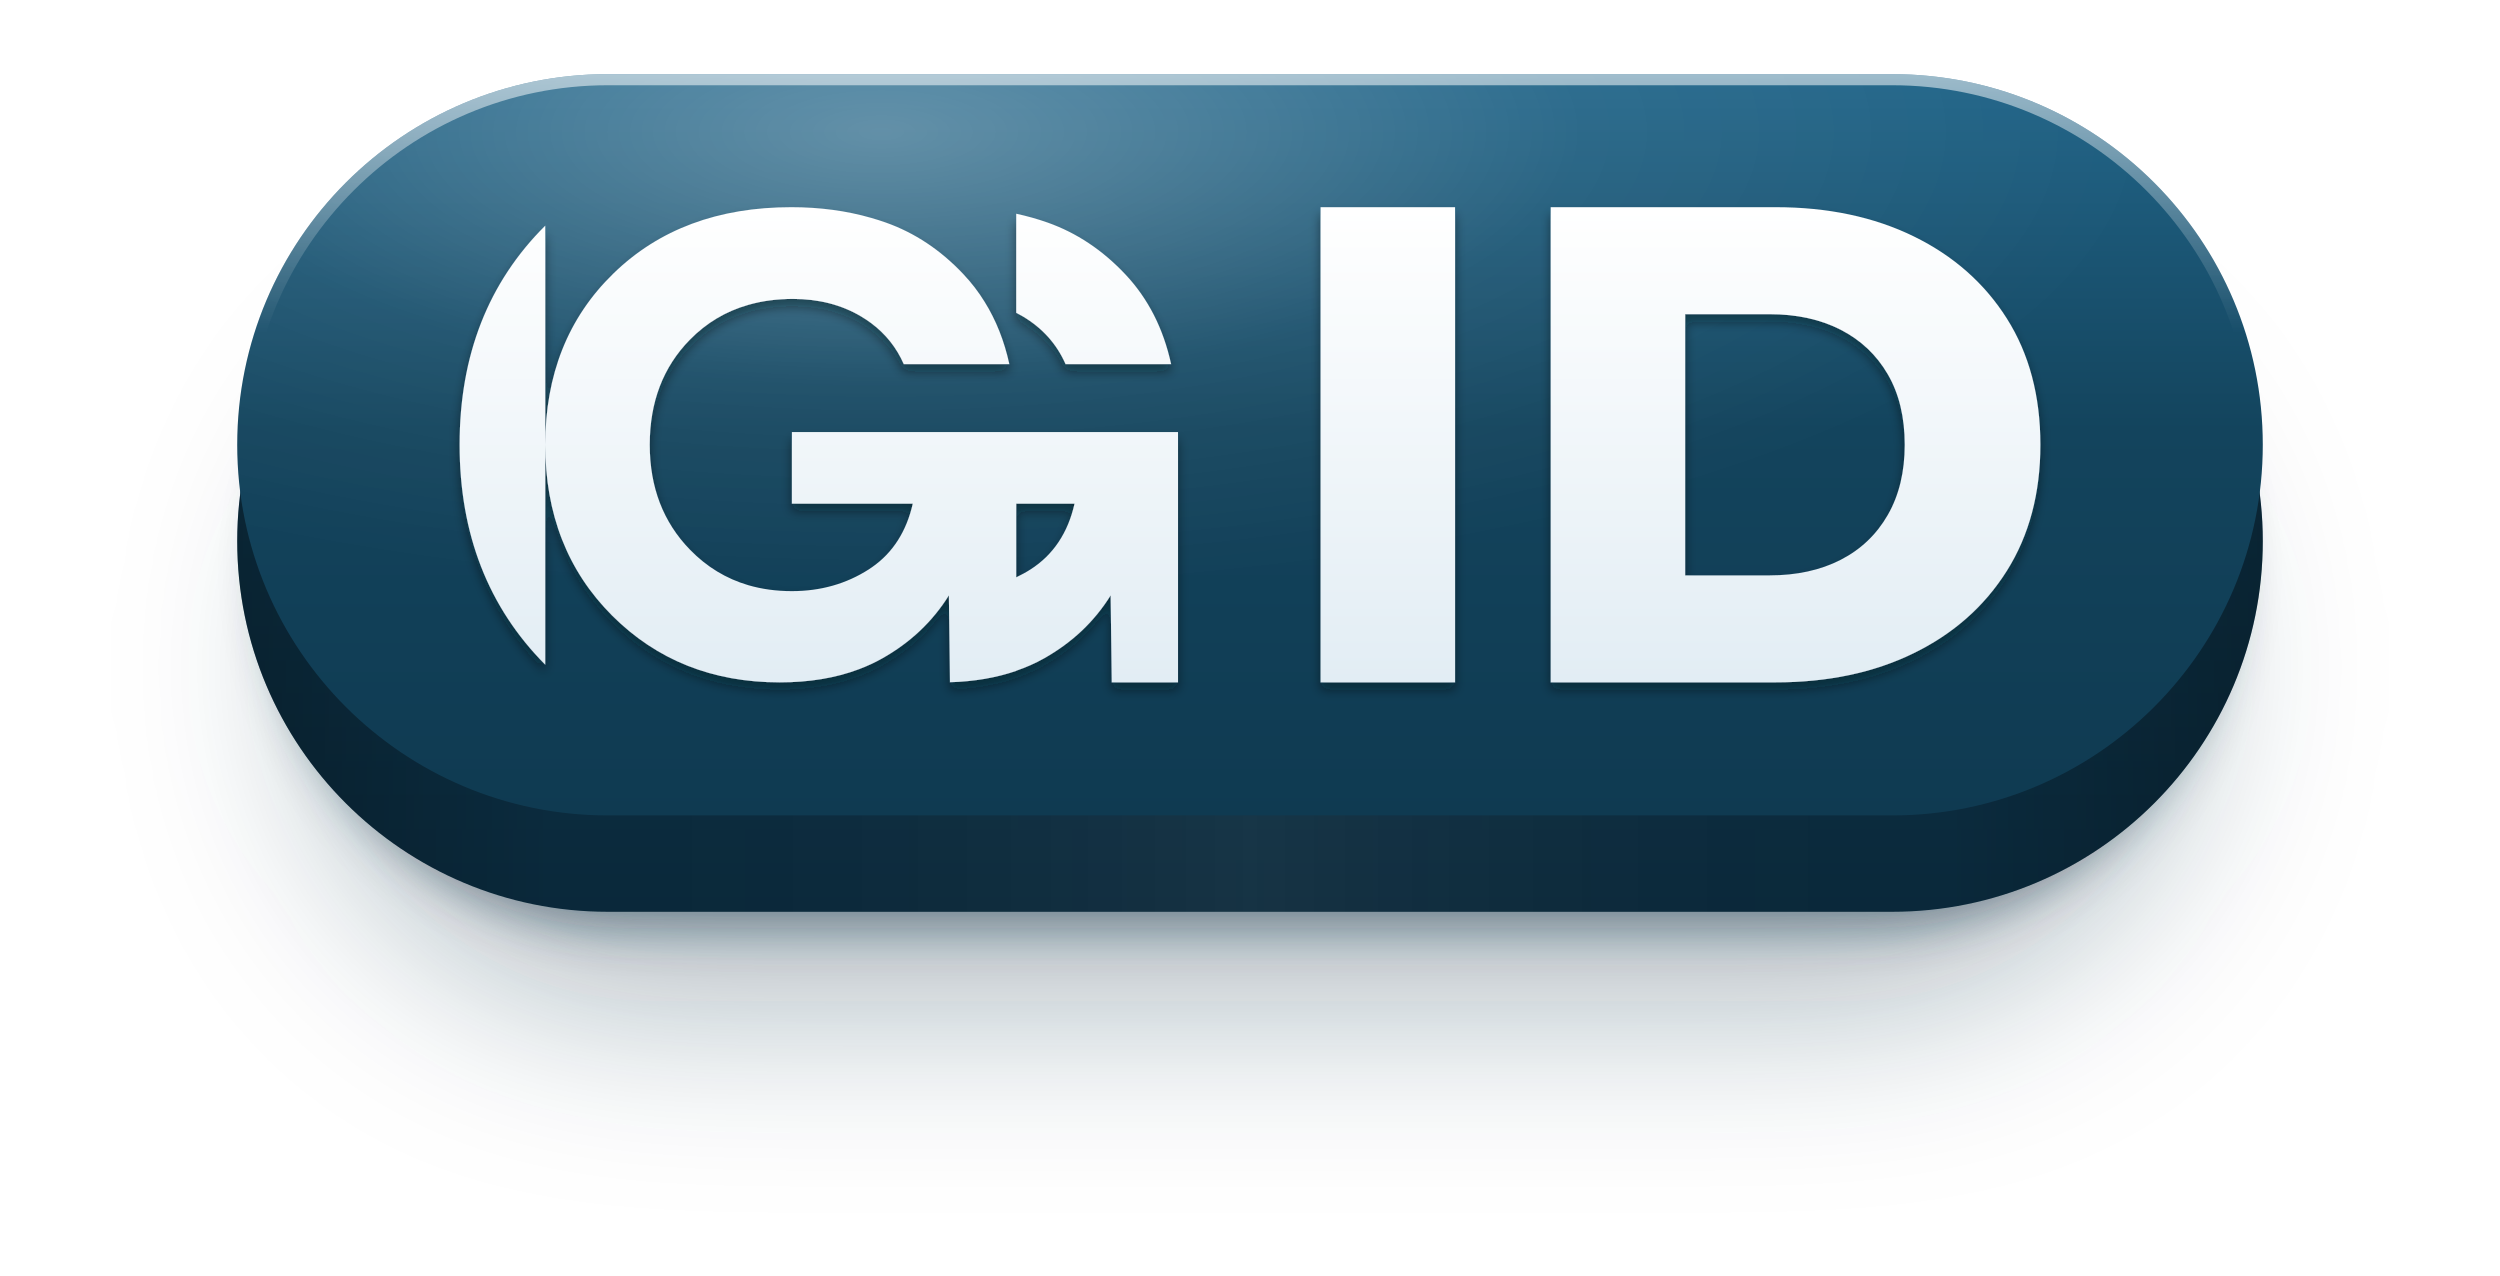
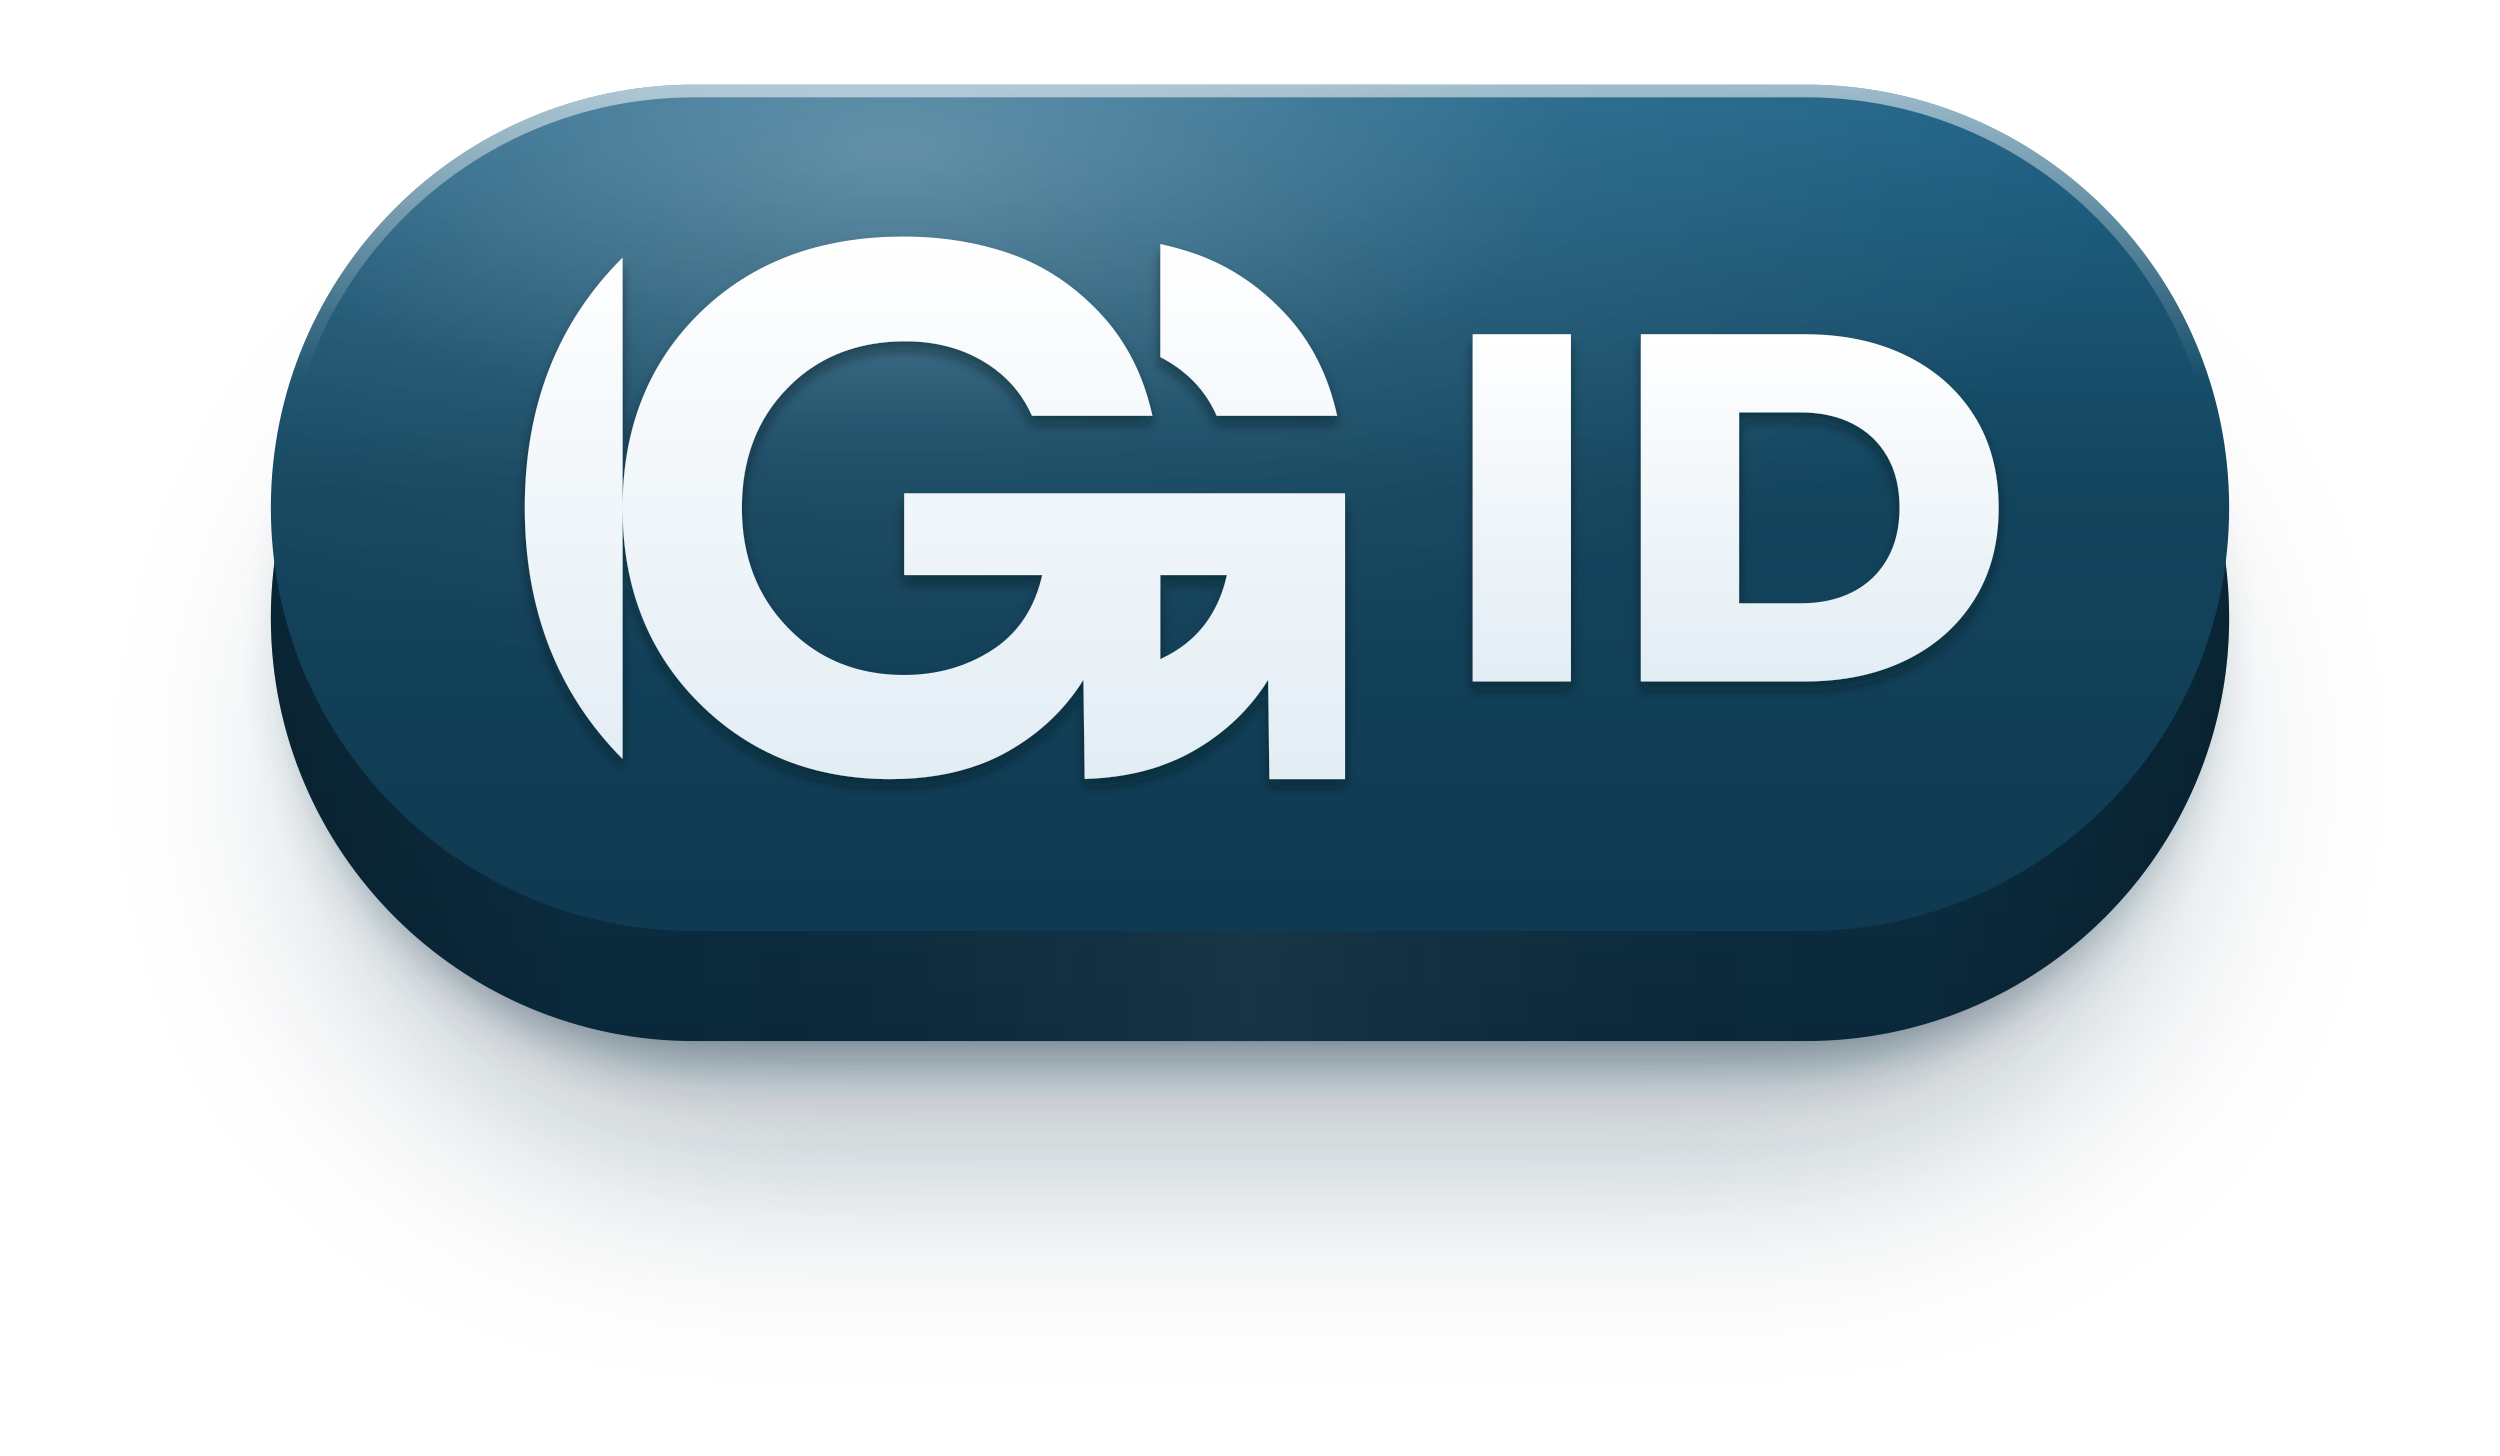
- <svg xmlns="http://www.w3.org/2000/svg" viewBox="-49.92 -15.6 526.105 268.32" role="img" aria-label="GG ID">
+ <svg xmlns="http://www.w3.org/2000/svg" viewBox="-49.92 -15.6 460.771 268.32" role="img" aria-label="GG ID">
  <defs>
    <linearGradient id="gcface" x1="0" y1="0" x2="0" y2="1">
      <stop offset="0" stop-color="#22668a" />
      <stop offset=".48" stop-color="#13445d" />
      <stop offset="1" stop-color="#0f3a51" />
    </linearGradient>
    <linearGradient id="gcside" x1="0" y1="0" x2="0" y2="1">
      <stop offset="0" stop-color="#113e56" />
      <stop offset="1" stop-color="#0a283a" />
    </linearGradient>
    <linearGradient id="gcsideH" x1="0" y1="0" x2="1" y2="0">
      <stop offset="0" stop-color="#000" stop-opacity=".30" />
      <stop offset=".16" stop-color="#000" stop-opacity="0" />
      <stop offset=".5" stop-color="#fff" stop-opacity=".05" />
      <stop offset=".84" stop-color="#000" stop-opacity="0" />
      <stop offset="1" stop-color="#000" stop-opacity=".30" />
    </linearGradient>
    <linearGradient id="gcrim" x1="0" y1="0" x2="0" y2="1">
      <stop offset="0" stop-color="#fff" stop-opacity=".55" />
      <stop offset=".35" stop-color="#fff" stop-opacity="0" />
    </linearGradient>
    <linearGradient id="gcsh" x1="0" y1="0" x2="0" y2="1">
      <stop offset="0" stop-color="#3cc0f2" />
      <stop offset=".5" stop-color="#009CDC" />
      <stop offset="1" stop-color="#0083bd" />
    </linearGradient>
    <linearGradient id="gcwh" x1="0" y1="0" x2="0" y2="1">
      <stop offset="0" stop-color="#fff" />
      <stop offset="1" stop-color="#e2edf4" />
    </linearGradient>
    <radialGradient id="gcgloss" cx=".32" cy=".08" r=".62">
      <stop offset="0" stop-color="#fff" stop-opacity=".30" />
      <stop offset=".55" stop-color="#fff" stop-opacity=".06" />
      <stop offset="1" stop-color="#fff" stop-opacity="0" />
    </radialGradient>
    <filter id="gcblurL" x="-30%" y="-80%" width="160%" height="260%">
      <feGaussianBlur stdDeviation="20.28" />
    </filter>
    <filter id="gcblurS" x="-10%" y="-30%" width="120%" height="160%">
      <feGaussianBlur stdDeviation="4.68" />
    </filter>
    <filter id="gclift" x="-20%" y="-20%" width="140%" height="150%">
      <feDropShadow dx="0" dy="2.808" stdDeviation="2.184" flood-color="#04141d" flood-opacity=".55" />
    </filter>
    <filter id="gcliftS" x="-20%" y="-20%" width="140%" height="150%">
      <feDropShadow dx="0" dy="1.56" stdDeviation="1.092" flood-color="#04141d" flood-opacity=".45" />
    </filter>
    <clipPath id="gcclip">
-       <path d="M78 0H348.265A78 78 0 0 1 348.265 156H78A78 78 0 0 1 78 0Z" />
+       <path d="M78 0H282.931A78 78 0 0 1 282.931 156H78A78 78 0 0 1 78 0Z" />
    </clipPath>
  </defs>
-   <path d="M87.251 54.6H339.014A70.2 70.2 0 0 1 339.014 195H87.251A70.2 70.2 0 0 1 87.251 54.6Z" fill="#0d2f42" opacity=".34" filter="url(#gcblurL)" />
-   <path d="M81.274 29.64H344.991A74.88 74.88 0 0 1 344.991 179.4H81.274A74.88 74.88 0 0 1 81.274 29.64Z" fill="#0d2f42" opacity=".42" filter="url(#gcblurS)" />
-   <path d="M78 20.28H348.265A78 78 0 0 1 348.265 176.28H78A78 78 0 0 1 78 20.28Z" fill="url(#gcside)" />
-   <path d="M78 20.28H348.265A78 78 0 0 1 348.265 176.28H78A78 78 0 0 1 78 20.28Z" fill="url(#gcsideH)" />
-   <path d="M78 0H348.265A78 78 0 0 1 348.265 156H78A78 78 0 0 1 78 0Z" fill="url(#gcface)" />
+   <path d="M84.637 54.6H276.294A70.2 70.2 0 0 1 276.294 195H84.637A70.2 70.2 0 0 1 84.637 54.6Z" fill="#0d2f42" opacity=".34" filter="url(#gcblurL)" />
+   <path d="M80.294 29.64H280.637A74.88 74.88 0 0 1 280.637 179.4H80.294A74.88 74.88 0 0 1 80.294 29.64Z" fill="#0d2f42" opacity=".42" filter="url(#gcblurS)" />
+   <path d="M78 20.28H282.931A78 78 0 0 1 282.931 176.28H78A78 78 0 0 1 78 20.28Z" fill="url(#gcside)" />
+   <path d="M78 20.28H282.931A78 78 0 0 1 282.931 176.28H78A78 78 0 0 1 78 20.28Z" fill="url(#gcsideH)" />
+   <path d="M78 0H282.931A78 78 0 0 1 282.931 156H78A78 78 0 0 1 78 0Z" fill="url(#gcface)" />
  <g clip-path="url(#gcclip)">
-     <rect x="0" y="0" width="426.265" height="156" fill="url(#gcgloss)" />
-     <path d="M78 0H348.265A78 78 0 0 1 348.265 156H78A78 78 0 0 1 78 0Z" fill="none" stroke="url(#gcrim)" stroke-width="4.68" />
+     <rect x="0" y="0" width="360.931" height="156" fill="url(#gcgloss)" />
+     <path d="M78 0H282.931A78 78 0 0 1 282.931 156H78A78 78 0 0 1 78 0Z" fill="none" stroke="url(#gcrim)" stroke-width="4.68" />
  </g>
  <path d="M64.83 124.287V31.878C52.817 43.835 46.8 59.193 46.8 77.972C46.8 96.751 52.813 112.186 64.83 124.287ZM174.322 61.034H196.533C194.895 53.519 191.678 47.213 186.878 42.116C182.079 37.021 176.628 33.393 170.528 31.234C168.395 30.48 166.195 29.866 163.937 29.376V50.222C164.411 50.465 164.88 50.716 165.338 50.989C169.468 53.444 172.462 56.792 174.322 61.034ZM116.726 75.319V90.387H142.174C140.831 96.244 137.982 100.7 133.625 103.742C133.394 103.907 133.155 104.065 132.911 104.225C128.151 107.279 122.756 108.8 116.726 108.8C113.46 108.8 110.399 108.383 107.556 107.551C102.895 106.182 98.808 103.702 95.298 100.099C89.645 94.294 86.815 86.929 86.815 77.996C86.815 68.998 89.625 61.633 95.245 55.9C98.723 52.343 102.828 49.897 107.562 48.549C110.459 47.715 113.585 47.305 116.95 47.305C122.379 47.305 127.166 48.536 131.292 50.988C132.038 51.431 132.745 51.901 133.42 52.403C136.468 54.678 138.756 57.56 140.276 61.031H162.485C161.42 56.145 159.688 51.774 157.281 47.914C155.999 45.831 154.511 43.894 152.832 42.116C148.031 37.018 142.584 33.395 136.481 31.232C135.489 30.882 134.478 30.559 133.46 30.267C128.21 28.753 122.597 28 116.613 28C101.215 28 88.732 32.648 79.173 41.95C69.612 51.252 64.832 63.266 64.832 77.996C64.832 92.582 69.52 104.562 78.895 113.937C88.27 123.312 100.025 128 114.161 128C120.382 128 125.936 127.08 130.822 125.236C132.534 124.595 134.161 123.84 135.701 122.975C141.651 119.629 146.339 115.199 149.764 109.692L149.989 127.973C155.113 127.821 159.767 127.022 163.939 125.58V75.319H116.726ZM197.982 75.319V128H184.032L183.807 109.692C180.389 115.199 175.701 119.629 169.745 122.975C167.933 123.999 165.983 124.846 163.939 125.553V105.897C164.971 105.395 165.983 104.852 166.955 104.225C171.714 101.177 174.809 96.562 176.217 90.387H163.939V75.319H197.982Z" fill="url(#gcwh)" filter="url(#gcliftS)" />
-   <path d="M227.982 128V28H256.287V128ZM276.41 128V28H323.702Q340.239 28 352.797 34.139Q365.357 40.276 372.412 51.441Q379.464 62.606 379.464 78Q379.464 93.296 372.412 104.51Q365.357 115.724 352.797 121.861Q340.239 128 323.702 128ZM304.716 105.483H322.45Q331.056 105.483 337.433 102.214Q343.81 98.946 347.363 92.746Q350.917 86.547 350.917 78Q350.917 69.31 347.363 63.183Q343.81 57.054 337.433 53.786Q331.056 50.517 322.45 50.517H304.716Z" fill="url(#gcwh)" filter="url(#gcliftS)" />
+   <path d="M221.502 110V46H239.618V110ZM252.496 110V46H282.762Q293.346 46 301.384 49.928Q309.422 53.857 313.936 61.002Q318.451 68.148 318.451 78Q318.451 87.789 313.936 94.966Q309.422 102.143 301.384 106.072Q293.346 110 282.762 110ZM270.612 95.589H281.962Q287.469 95.589 291.55 93.497Q295.632 91.405 297.906 87.438Q300.181 83.47 300.181 78Q300.181 72.439 297.906 68.517Q295.632 64.595 291.55 62.503Q287.469 60.411 281.962 60.411H270.612Z" fill="url(#gcwh)" filter="url(#gcliftS)" />
</svg>
